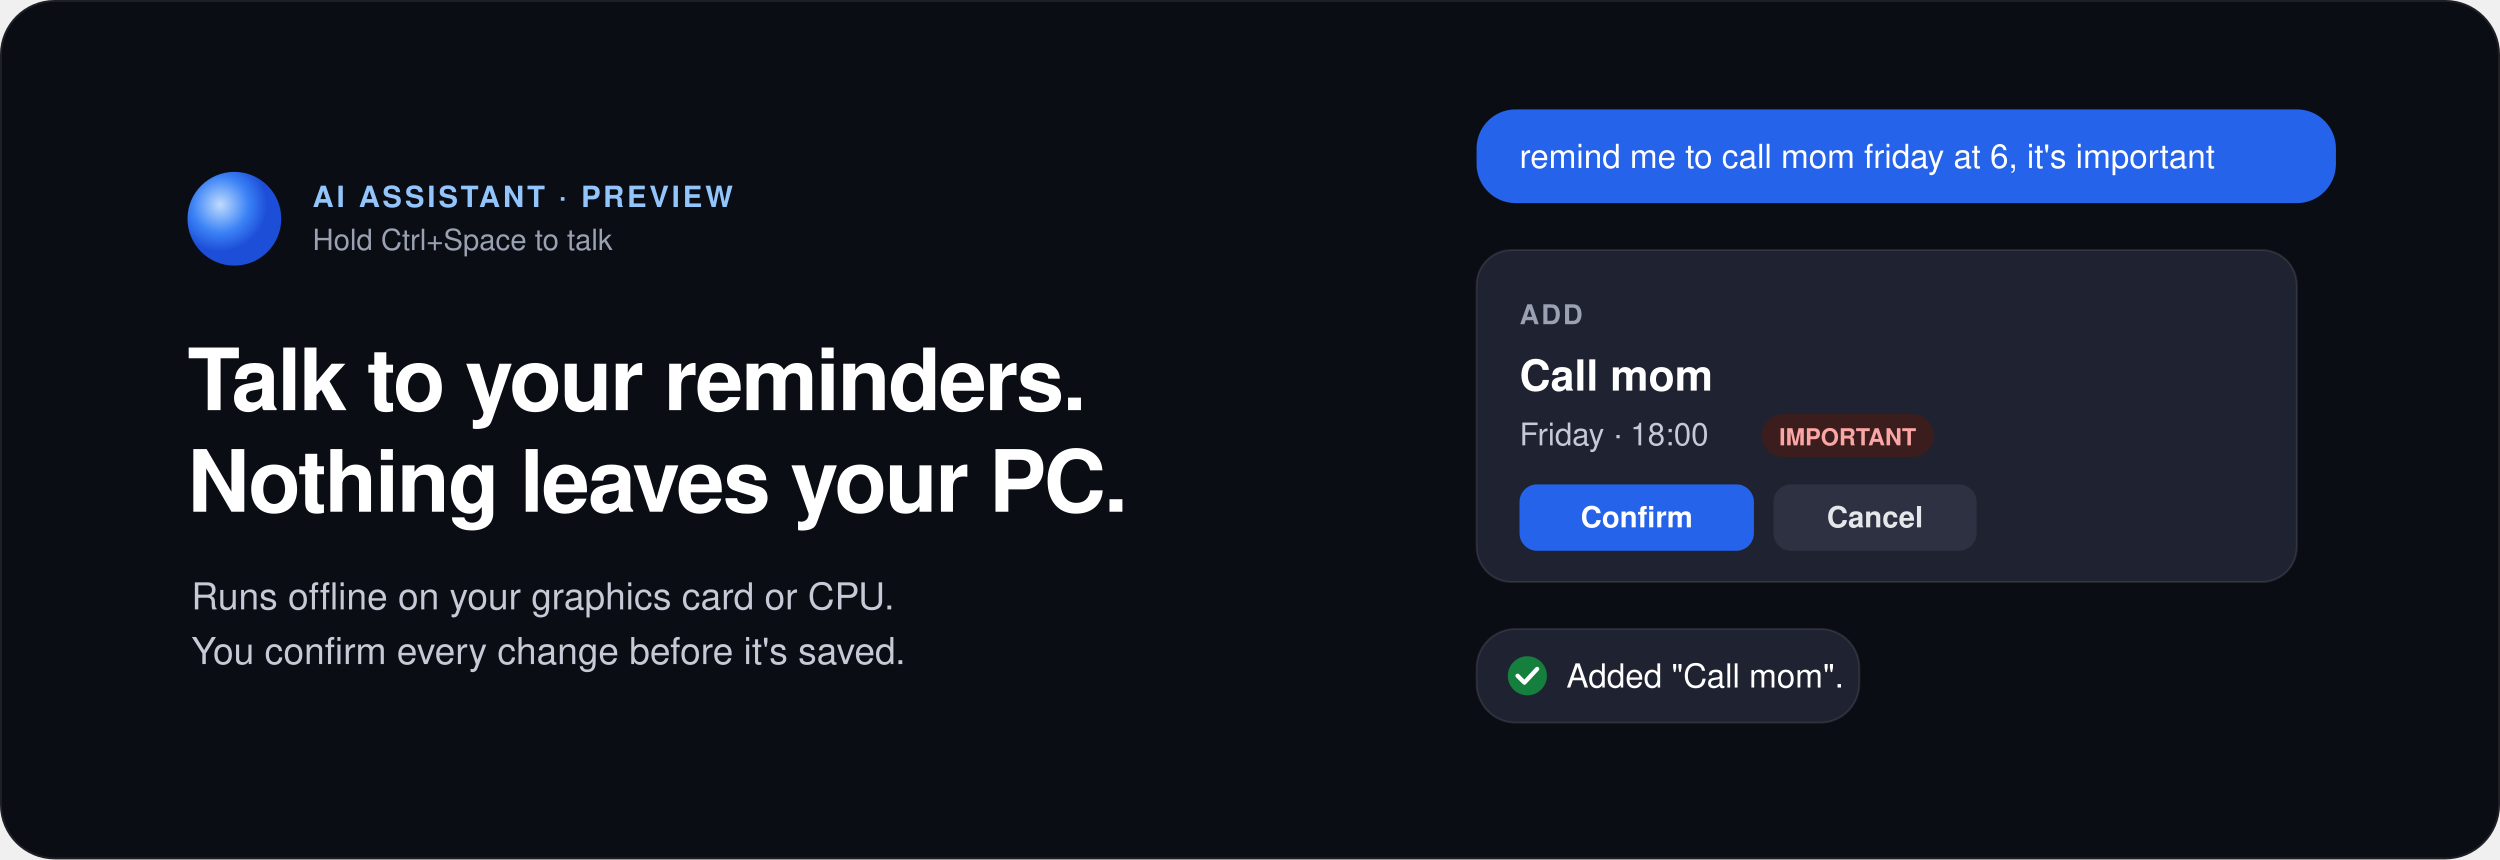
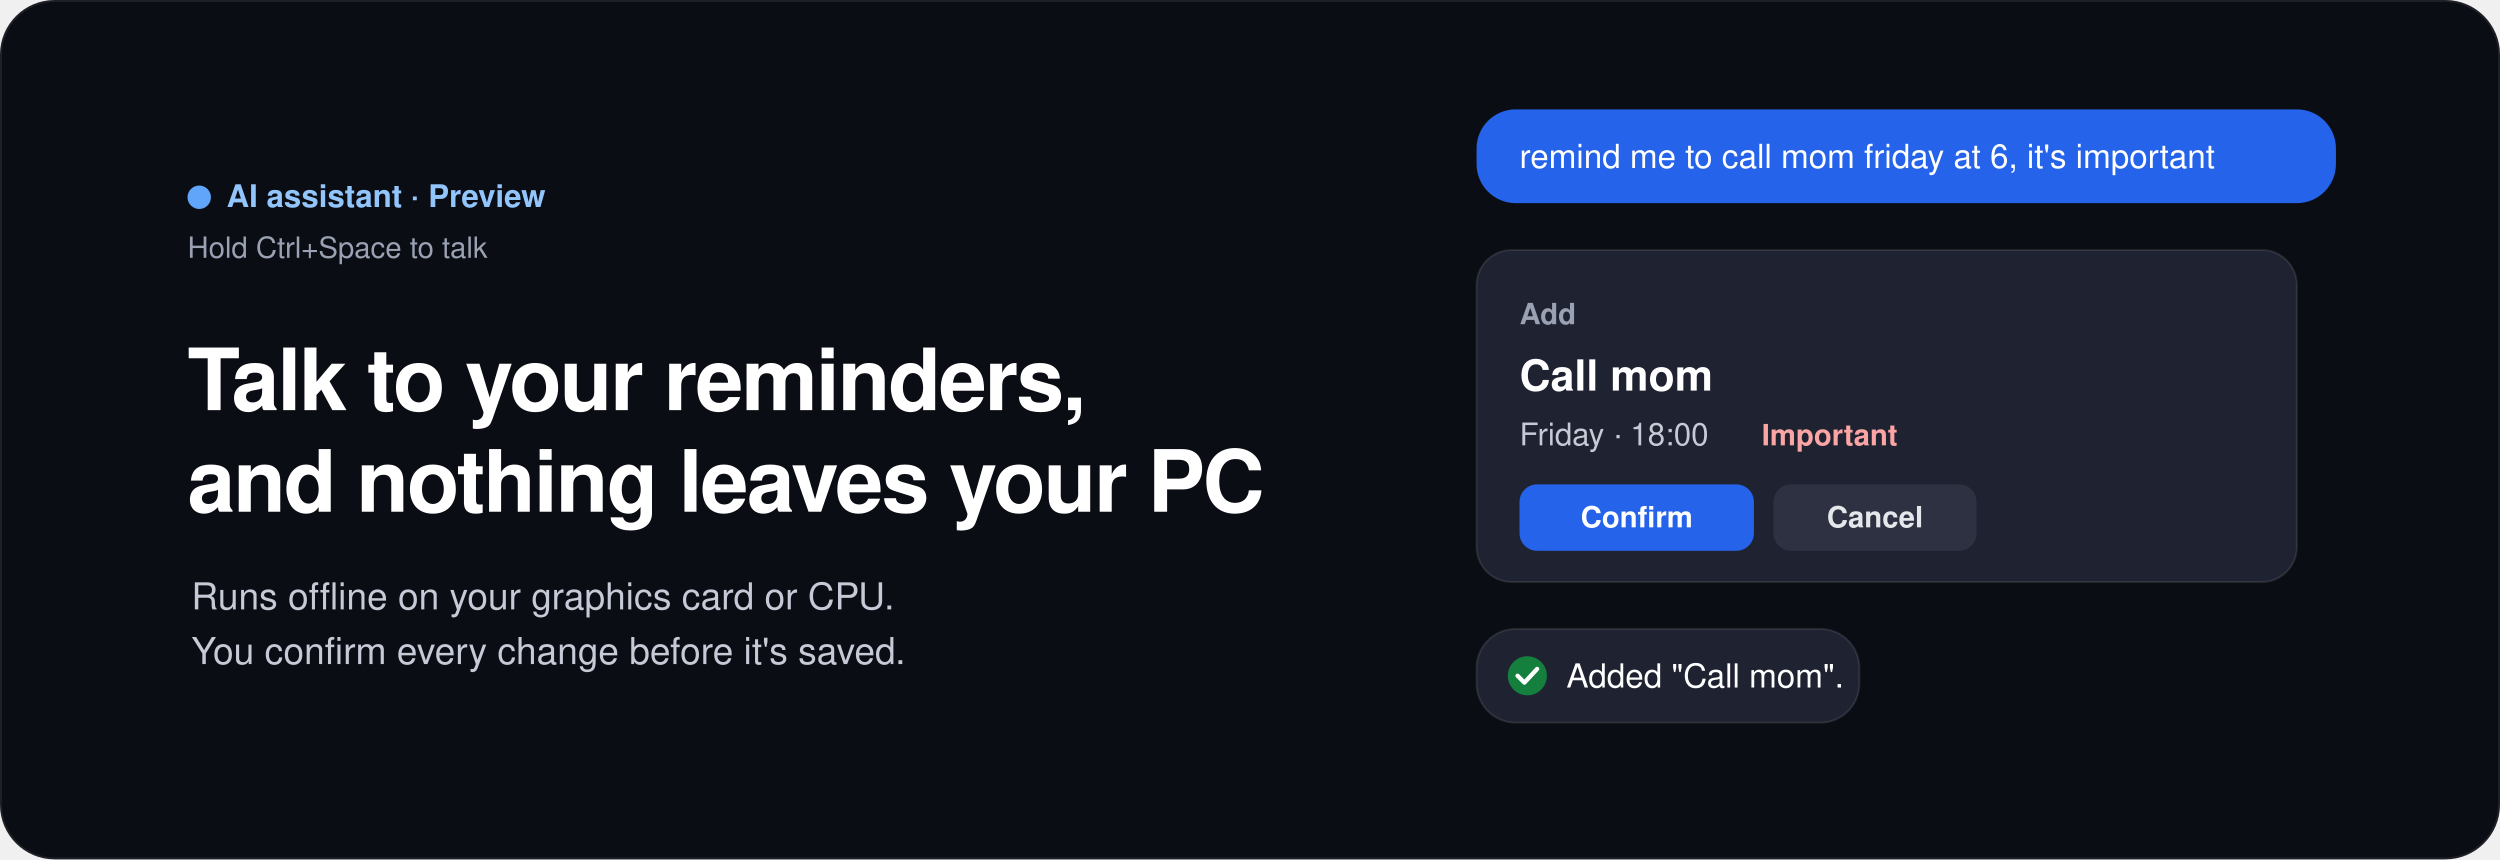
<svg xmlns="http://www.w3.org/2000/svg" width="1280" height="440" viewBox="0 0 1280 440" role="img" aria-label="AI assistant demo: you type 'remind me to call mom friday at 6, it's important', the assistant shows a card to confirm, and replies Added Call mom.">
  <style>
    text{font-family:"Segoe UI Variable Display","Segoe UI",Helvetica,Arial,sans-serif}
    .s{animation:show 11s cubic-bezier(.2,.7,.2,1) infinite both}
    .s1{animation-name:s1}.s2{animation-name:s2}.s3{animation-name:s3}
    @keyframes s1{0%,4%{opacity:0;transform:translateY(16px)}10%,88%{opacity:1;transform:none}95%,100%{opacity:0}}
    @keyframes s2{0%,20%{opacity:0;transform:translateY(16px)}27%,88%{opacity:1;transform:none}95%,100%{opacity:0}}
    @keyframes s3{0%,46%{opacity:0;transform:translateY(16px)}53%,88%{opacity:1;transform:none}95%,100%{opacity:0}}
    .press{animation:press 11s ease infinite}
    @keyframes press{0%,40%{fill:#2563EB}42%,44%{fill:#1D4ED8}46%,100%{fill:#2563EB}}
-     .orb{animation:breathe 2.8s ease-in-out infinite;transform-origin:120px 112px}
-     @keyframes breathe{50%{transform:scale(1.12)}}
-     @media (prefers-reduced-motion:reduce){.s,.press,.orb{animation:none}}
+     @media (prefers-reduced-motion:reduce){.s,.press{animation:none}}
  </style>
-   <defs>
-     <radialGradient id="orb" cx=".35" cy=".35">
-       <stop offset="0" stop-color="#BFDBFE" />
-       <stop offset=".6" stop-color="#3B82F6" />
-       <stop offset="1" stop-color="#1D4ED8" />
-     </radialGradient>
-   </defs>
  <rect width="1280" height="440" rx="28" fill="#0B0D14" />
  <rect x=".5" y=".5" width="1279" height="439" rx="27.5" fill="none" stroke="#FFFFFF" stroke-opacity=".08" />
-   <circle class="orb" cx="120" cy="112" r="24" fill="url(#orb)" />
-   <text x="160" y="106" font-size="15" font-weight="700" fill="#93C5FD" letter-spacing="1.5">AI ASSISTANT · PREVIEW</text>
-   <text x="160" y="128" font-size="15" fill="#9AA1B2">Hold Ctrl+Space to talk</text>
-   <text x="96" y="210" font-size="44" font-weight="700" fill="#FFFFFF" letter-spacing="-1">Talk to your reminders.</text>
-   <text x="96" y="262" font-size="44" font-weight="700" fill="#FFFFFF" letter-spacing="-1">Nothing leaves your PC.</text>
+   <circle cx="102" cy="101" r="6" fill="#60A5FA" />
+   <text x="116" y="106" font-size="16" font-weight="600" fill="#93C5FD">AI assistant · Preview</text>
+   <text x="96" y="132" font-size="15" fill="#9AA1B2">Hold Ctrl+Space to talk</text>
+   <text x="96" y="210" font-size="44" font-weight="600" fill="#FFFFFF" letter-spacing="-1">Talk to your reminders,</text>
+   <text x="96" y="262" font-size="44" font-weight="600" fill="#FFFFFF" letter-spacing="-1">and nothing leaves your PC</text>
  <text x="98" y="312" font-size="19" fill="#C5CAD6">Runs offline on your graphics card or CPU.</text>
  <text x="98" y="340" font-size="19" fill="#C5CAD6">You confirm every change before it's saved.</text>
  <g transform="translate(756 56)">
    <g class="s s1">
      <rect width="440" height="48" rx="20" fill="#2563EB" />
      <text x="22" y="30" font-size="17" fill="#FFFFFF">remind me to call mom friday at 6, it's important</text>
    </g>
  </g>
  <g transform="translate(756 128)">
    <g class="s s2">
      <rect width="420" height="170" rx="18" fill="#1F2230" stroke="#FFFFFF" stroke-opacity=".1" />
-       <text x="22" y="38" font-size="14" font-weight="700" fill="#9AA1B2" letter-spacing="1">ADD</text>
+       <text x="22" y="38" font-size="15" font-weight="600" fill="#9AA1B2">Add</text>
      <text x="22" y="72" font-size="22" font-weight="600" fill="#FFFFFF">Call mom</text>
      <text x="22" y="100" font-size="16" fill="#C5CAD6">Friday · 18:00</text>
-       <rect x="146" y="84" width="88" height="22" rx="11" fill="#3B1D1D" />
-       <text x="190" y="100" font-size="12" font-weight="700" text-anchor="middle" fill="#FCA5A5">IMPORTANT</text>
+       <text x="146" y="100" font-size="15" font-weight="600" fill="#FCA5A5">Important</text>
      <rect class="press" x="22" y="120" width="120" height="34" rx="9" fill="#2563EB" />
      <text x="82" y="142" font-size="15" font-weight="600" text-anchor="middle" fill="#FFFFFF">Confirm</text>
      <rect x="152" y="120" width="104" height="34" rx="9" fill="#2D3142" />
      <text x="204" y="142" font-size="15" font-weight="600" text-anchor="middle" fill="#E5E7EB">Cancel</text>
    </g>
  </g>
  <g transform="translate(756 322)">
    <g class="s s3">
      <rect width="196" height="48" rx="20" fill="#1F2230" stroke="#FFFFFF" stroke-opacity=".1" />
      <circle cx="26" cy="24" r="10" fill="#15803D" />
      <path d="M21 24l3.5 3.5 6.5-7" fill="none" stroke="#FFFFFF" stroke-width="2.2" stroke-linecap="round" stroke-linejoin="round" />
      <text x="46" y="30" font-size="17" fill="#FFFFFF">Added "Call mom".</text>
    </g>
  </g>
</svg>
